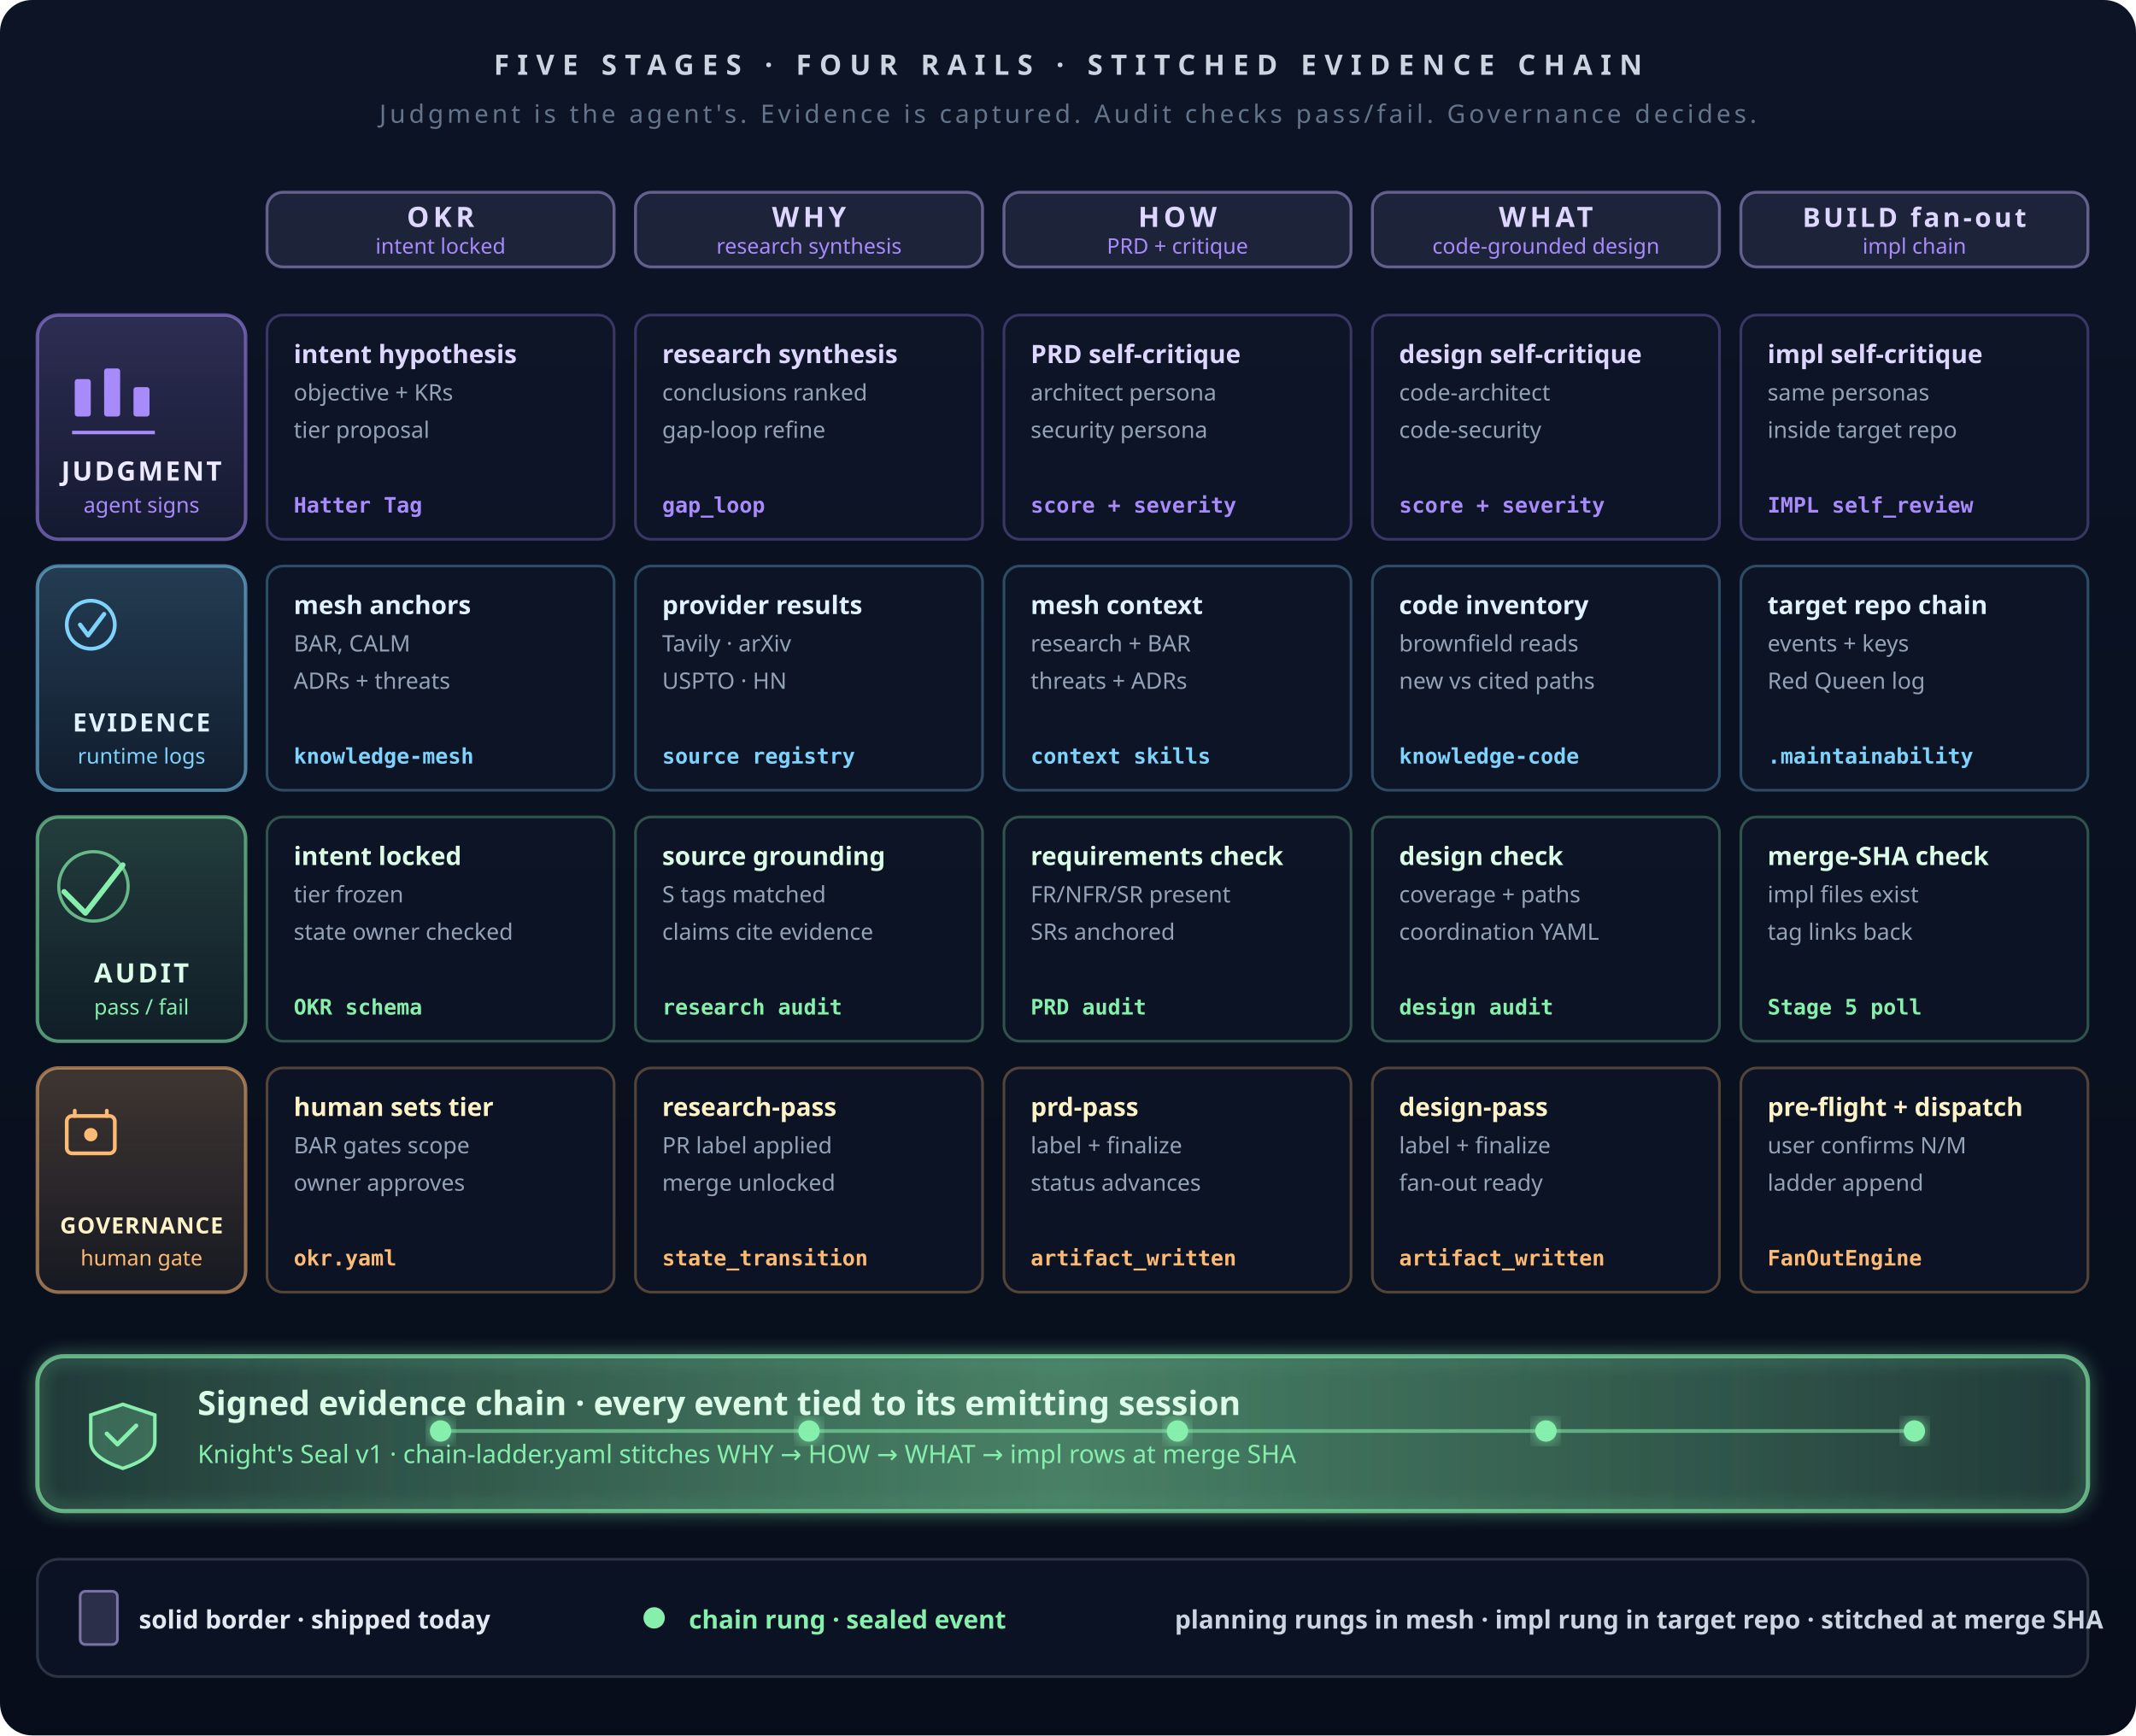
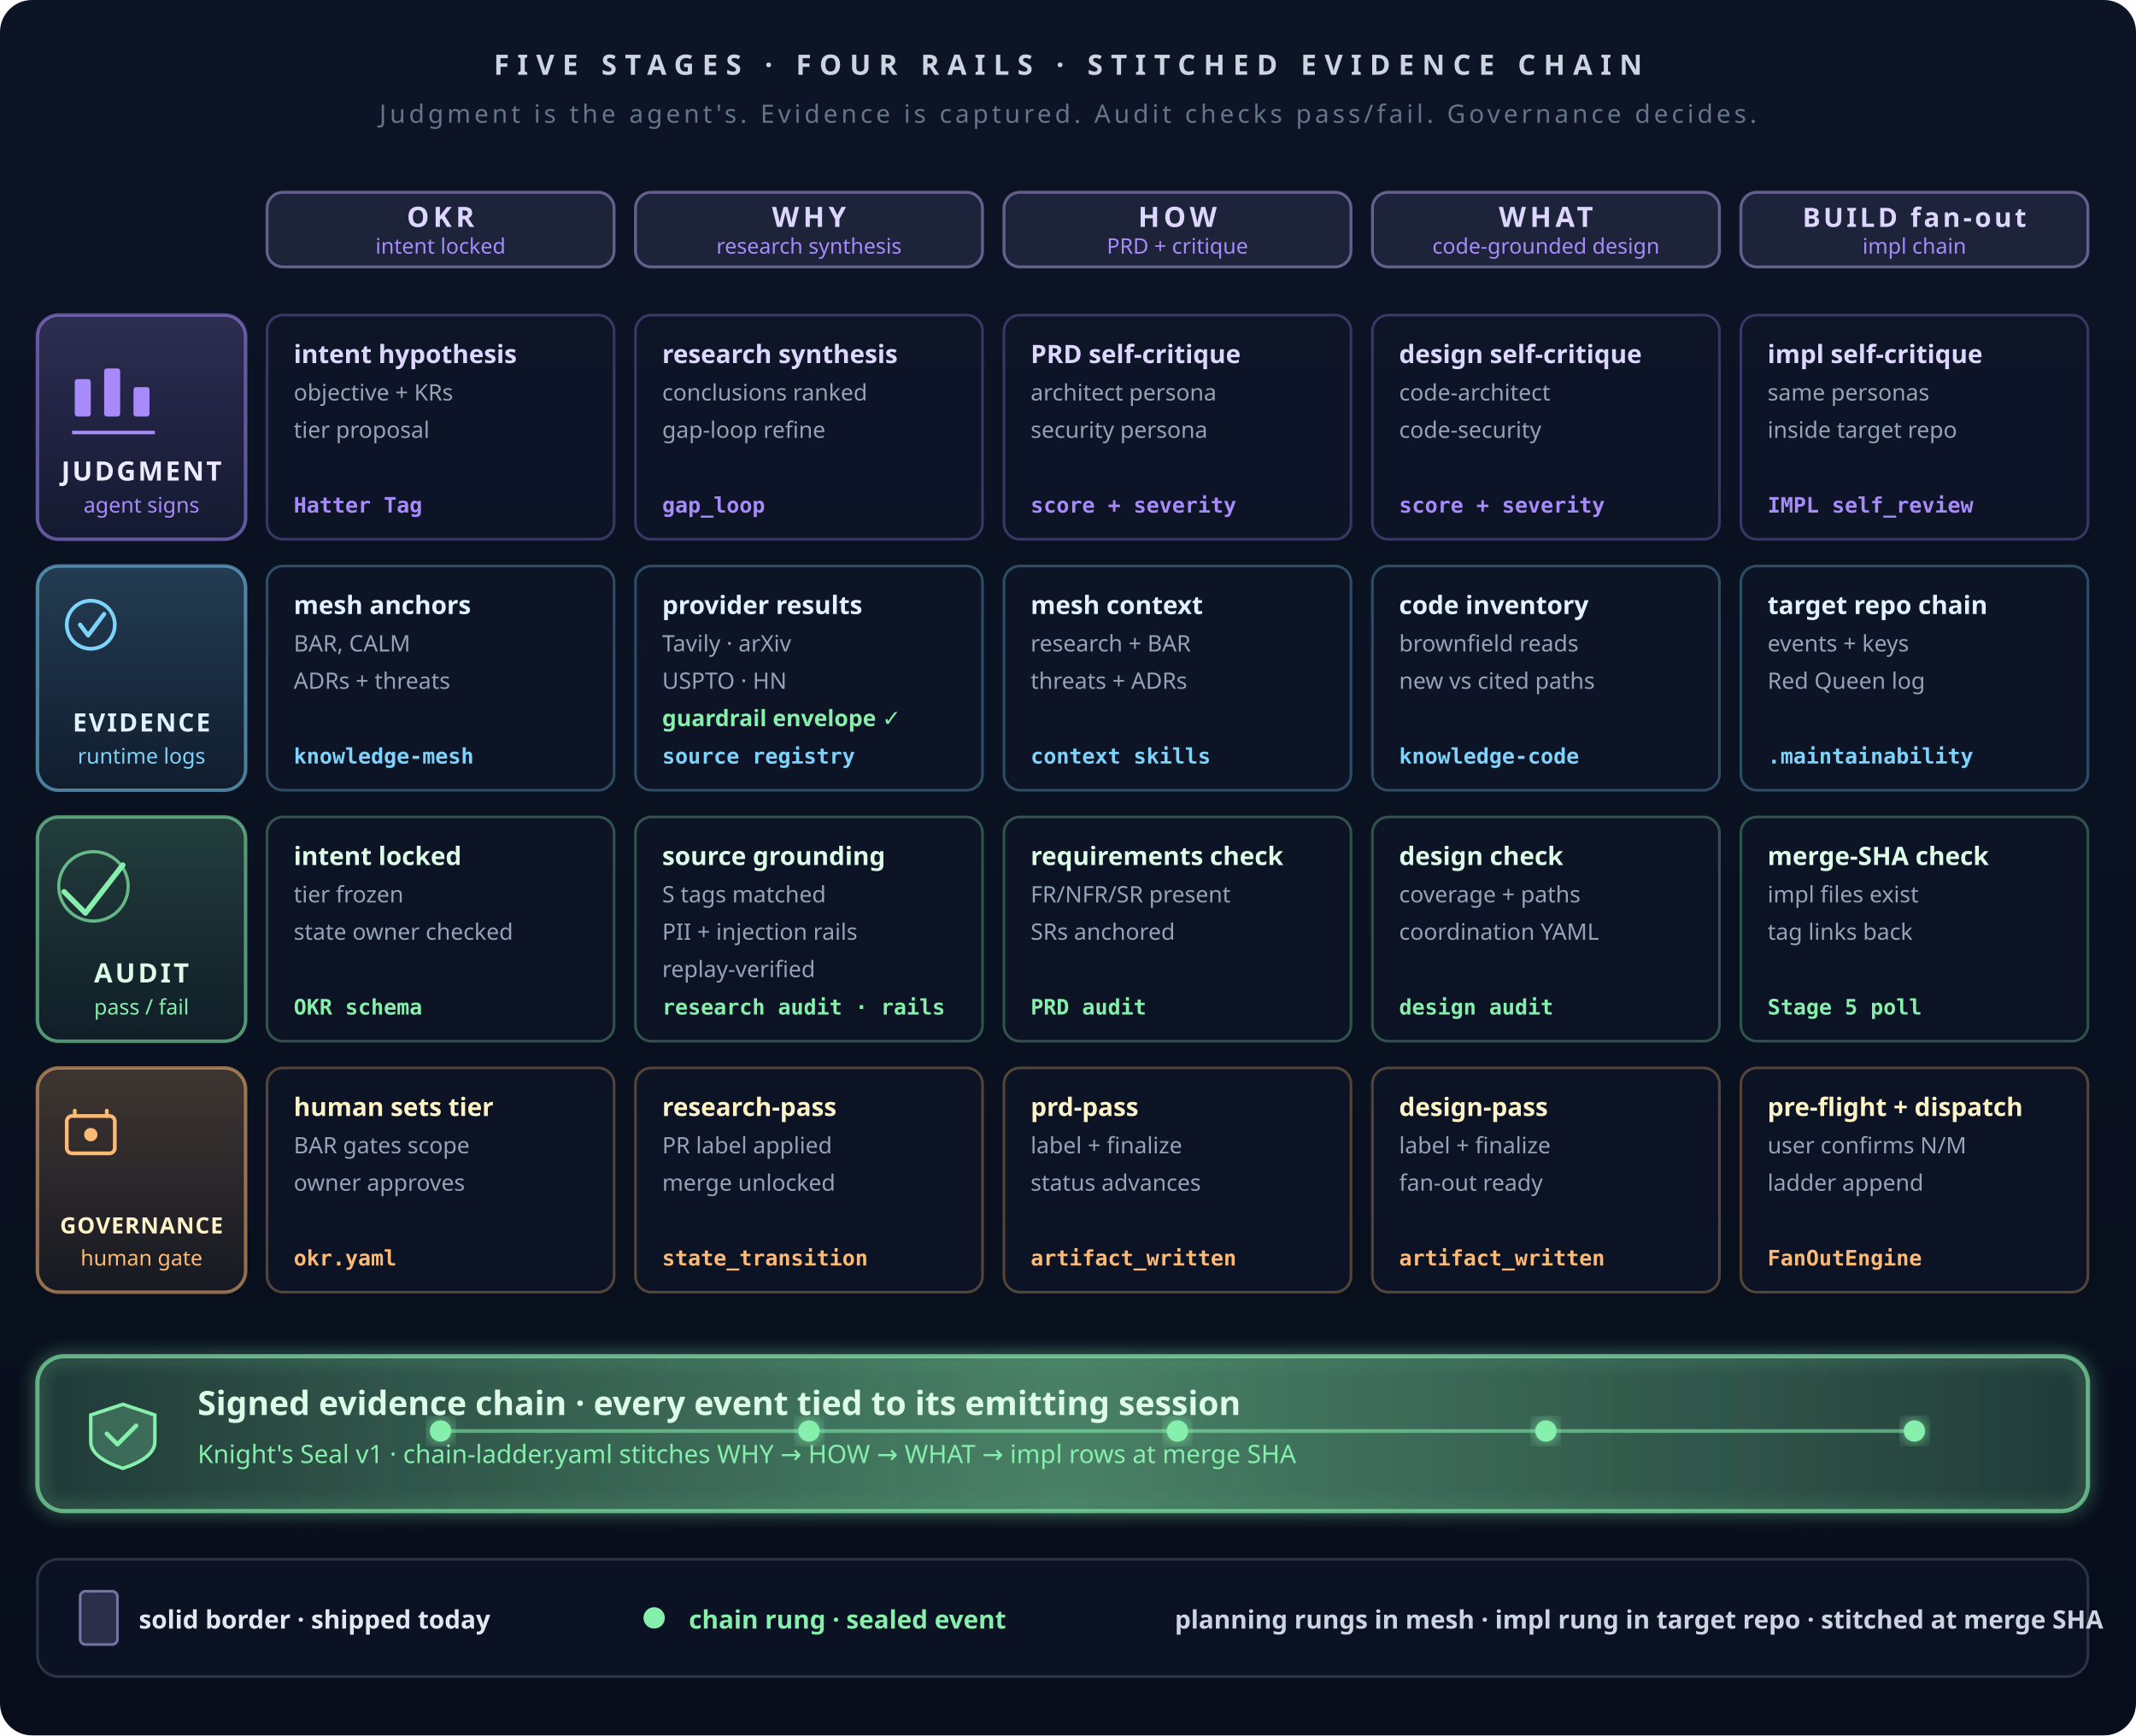
<svg xmlns="http://www.w3.org/2000/svg" viewBox="0 0 800 650" role="img" aria-label="The governed SDLC rail map. Five lifecycle stages: OKR, WHY, HOW, WHAT, and BUILD fan-out, all shipped. Each carries four parallel rails: agent judgment, evidence capture, deterministic audit, and human governance. The planning chain lives in the mesh; the implementation chain lives in each target repo; the two are stitched at the merge commit SHA.">
  <defs>
    <linearGradient id="railBg" x1="0" y1="0" x2="0" y2="1">
      <stop offset="0%" stop-color="#0c1426" />
      <stop offset="100%" stop-color="#070d1a" />
    </linearGradient>
    <linearGradient id="railJudgment" x1="0" y1="0" x2="0" y2="1">
      <stop offset="0%" stop-color="rgba(167,139,250,0.22)" />
      <stop offset="100%" stop-color="rgba(167,139,250,0.06)" />
    </linearGradient>
    <linearGradient id="railEvidence" x1="0" y1="0" x2="0" y2="1">
      <stop offset="0%" stop-color="rgba(125,211,252,0.22)" />
      <stop offset="100%" stop-color="rgba(125,211,252,0.06)" />
    </linearGradient>
    <linearGradient id="railAudit" x1="0" y1="0" x2="0" y2="1">
      <stop offset="0%" stop-color="rgba(134,239,172,0.20)" />
      <stop offset="100%" stop-color="rgba(134,239,172,0.06)" />
    </linearGradient>
    <linearGradient id="railGovernance" x1="0" y1="0" x2="0" y2="1">
      <stop offset="0%" stop-color="rgba(253,186,116,0.22)" />
      <stop offset="100%" stop-color="rgba(253,186,116,0.06)" />
    </linearGradient>
    <linearGradient id="railChain" x1="0" y1="0" x2="1" y2="0">
      <stop offset="0%" stop-color="rgba(134,239,172,0.10)" />
      <stop offset="50%" stop-color="rgba(134,239,172,0.30)" />
      <stop offset="100%" stop-color="rgba(134,239,172,0.10)" />
    </linearGradient>
    <filter id="railGlow" x="-20%" y="-20%" width="140%" height="140%">
      <feGaussianBlur stdDeviation="3" result="blur" />
      <feMerge>
        <feMergeNode in="blur" />
        <feMergeNode in="SourceGraphic" />
      </feMerge>
    </filter>
  </defs>
  <rect x="0" y="0" width="800" height="650" rx="12" fill="url(#railBg)" />
  <text x="400" y="28" text-anchor="middle" fill="#cbd5e1" font-size="10.5" font-weight="700" letter-spacing="3" font-family="system-ui, sans-serif">FIVE STAGES · FOUR RAILS · STITCHED EVIDENCE CHAIN</text>
  <text x="400" y="46" text-anchor="middle" fill="#64748b" font-size="9.5" letter-spacing="1.3" font-family="system-ui, sans-serif">Judgment is the agent's. Evidence is captured. Audit checks pass/fail. Governance decides.</text>
  <g transform="translate(0,72)">
    <rect x="100" y="0" width="130" height="28" rx="6" fill="rgba(196,181,253,0.10)" stroke="rgba(196,181,253,0.45)" stroke-width="1.1" />
    <text x="165" y="13" text-anchor="middle" fill="#ddd6fe" font-size="10.5" font-weight="700" letter-spacing="1.5" font-family="system-ui, sans-serif">OKR</text>
    <text x="165" y="23" text-anchor="middle" fill="#a78bfa" font-size="8" font-family="system-ui, sans-serif">intent locked</text>
    <rect x="238" y="0" width="130" height="28" rx="6" fill="rgba(196,181,253,0.10)" stroke="rgba(196,181,253,0.45)" stroke-width="1.1" />
    <text x="303" y="13" text-anchor="middle" fill="#ddd6fe" font-size="10.5" font-weight="700" letter-spacing="1.5" font-family="system-ui, sans-serif">WHY</text>
    <text x="303" y="23" text-anchor="middle" fill="#a78bfa" font-size="8" font-family="system-ui, sans-serif">research synthesis</text>
    <rect x="376" y="0" width="130" height="28" rx="6" fill="rgba(196,181,253,0.10)" stroke="rgba(196,181,253,0.45)" stroke-width="1.1" />
    <text x="441" y="13" text-anchor="middle" fill="#ddd6fe" font-size="10.5" font-weight="700" letter-spacing="1.5" font-family="system-ui, sans-serif">HOW</text>
    <text x="441" y="23" text-anchor="middle" fill="#a78bfa" font-size="8" font-family="system-ui, sans-serif">PRD + critique</text>
    <rect x="514" y="0" width="130" height="28" rx="6" fill="rgba(196,181,253,0.10)" stroke="rgba(196,181,253,0.45)" stroke-width="1.1" />
    <text x="579" y="13" text-anchor="middle" fill="#ddd6fe" font-size="10.5" font-weight="700" letter-spacing="1.5" font-family="system-ui, sans-serif">WHAT</text>
    <text x="579" y="23" text-anchor="middle" fill="#a78bfa" font-size="8" font-family="system-ui, sans-serif">code-grounded design</text>
    <rect x="652" y="0" width="130" height="28" rx="6" fill="rgba(196,181,253,0.10)" stroke="rgba(196,181,253,0.45)" stroke-width="1.1" />
    <text x="717" y="13" text-anchor="middle" fill="#ddd6fe" font-size="10" font-weight="700" letter-spacing="1.1" font-family="system-ui, sans-serif">BUILD fan-out</text>
    <text x="717" y="23" text-anchor="middle" fill="#a78bfa" font-size="8" font-family="system-ui, sans-serif">impl chain</text>
  </g>
  <g transform="translate(0,118)">
    <rect x="14" y="0" width="78" height="84" rx="8" fill="url(#railJudgment)" stroke="rgba(167,139,250,0.55)" stroke-width="1.3" />
    <g transform="translate(28,18)">
      <rect x="0" y="6" width="6" height="14" rx="1" fill="#a78bfa" />
      <rect x="11" y="2" width="6" height="18" rx="1" fill="#a78bfa" />
      <rect x="22" y="9" width="6" height="11" rx="1" fill="#a78bfa" />
      <path d="M -1 26 L 30 26" stroke="#a78bfa" stroke-width="1.3" />
    </g>
    <text x="53" y="62" text-anchor="middle" fill="#ede9fe" font-size="10" font-weight="700" letter-spacing="0.8" font-family="system-ui, sans-serif">JUDGMENT</text>
    <text x="53" y="74" text-anchor="middle" fill="#a78bfa" font-size="8" font-family="system-ui, sans-serif">agent signs</text>
    <rect x="100" y="0" width="130" height="84" rx="6" fill="rgba(15,23,42,0.55)" stroke="rgba(167,139,250,0.30)" stroke-width="1" />
    <text x="110" y="18" fill="#ddd6fe" font-size="9.5" font-weight="700" font-family="system-ui, sans-serif">intent hypothesis</text>
    <text x="110" y="32" fill="#94a3b8" font-size="8.5" font-family="system-ui, sans-serif">objective + KRs</text>
    <text x="110" y="46" fill="#94a3b8" font-size="8.5" font-family="system-ui, sans-serif">tier proposal</text>
    <text x="110" y="74" fill="#a78bfa" font-size="8" font-weight="600" font-family="ui-monospace, Menlo, monospace">Hatter Tag</text>
    <rect x="238" y="0" width="130" height="84" rx="6" fill="rgba(15,23,42,0.55)" stroke="rgba(167,139,250,0.30)" stroke-width="1" />
    <text x="248" y="18" fill="#ddd6fe" font-size="9.5" font-weight="700" font-family="system-ui, sans-serif">research synthesis</text>
    <text x="248" y="32" fill="#94a3b8" font-size="8.5" font-family="system-ui, sans-serif">conclusions ranked</text>
    <text x="248" y="46" fill="#94a3b8" font-size="8.5" font-family="system-ui, sans-serif">gap-loop refine</text>
    <text x="248" y="74" fill="#a78bfa" font-size="8" font-weight="600" font-family="ui-monospace, Menlo, monospace">gap_loop</text>
    <rect x="376" y="0" width="130" height="84" rx="6" fill="rgba(15,23,42,0.55)" stroke="rgba(167,139,250,0.30)" stroke-width="1" />
    <text x="386" y="18" fill="#ddd6fe" font-size="9.5" font-weight="700" font-family="system-ui, sans-serif">PRD self-critique</text>
    <text x="386" y="32" fill="#94a3b8" font-size="8.5" font-family="system-ui, sans-serif">architect persona</text>
    <text x="386" y="46" fill="#94a3b8" font-size="8.5" font-family="system-ui, sans-serif">security persona</text>
    <text x="386" y="74" fill="#a78bfa" font-size="8" font-weight="600" font-family="ui-monospace, Menlo, monospace">score + severity</text>
    <rect x="514" y="0" width="130" height="84" rx="6" fill="rgba(15,23,42,0.55)" stroke="rgba(167,139,250,0.30)" stroke-width="1" />
    <text x="524" y="18" fill="#ddd6fe" font-size="9.5" font-weight="700" font-family="system-ui, sans-serif">design self-critique</text>
    <text x="524" y="32" fill="#94a3b8" font-size="8.5" font-family="system-ui, sans-serif">code-architect</text>
    <text x="524" y="46" fill="#94a3b8" font-size="8.5" font-family="system-ui, sans-serif">code-security</text>
    <text x="524" y="74" fill="#a78bfa" font-size="8" font-weight="600" font-family="ui-monospace, Menlo, monospace">score + severity</text>
    <rect x="652" y="0" width="130" height="84" rx="6" fill="rgba(15,23,42,0.55)" stroke="rgba(167,139,250,0.30)" stroke-width="1" />
    <text x="662" y="18" fill="#ddd6fe" font-size="9.5" font-weight="700" font-family="system-ui, sans-serif">impl self-critique</text>
    <text x="662" y="32" fill="#94a3b8" font-size="8.5" font-family="system-ui, sans-serif">same personas</text>
    <text x="662" y="46" fill="#94a3b8" font-size="8.5" font-family="system-ui, sans-serif">inside target repo</text>
    <text x="662" y="74" fill="#a78bfa" font-size="8" font-weight="600" font-family="ui-monospace, Menlo, monospace">IMPL self_review</text>
  </g>
  <g transform="translate(0,212)">
    <rect x="14" y="0" width="78" height="84" rx="8" fill="url(#railEvidence)" stroke="rgba(125,211,252,0.55)" stroke-width="1.3" />
    <g transform="translate(34,16)">
      <circle cx="0" cy="6" r="9" fill="none" stroke="#7dd3fc" stroke-width="1.4" />
      <path d="M -4 6 L -1 10 L 5 2" stroke="#7dd3fc" stroke-width="1.6" fill="none" stroke-linecap="round" stroke-linejoin="round" />
    </g>
    <text x="53" y="62" text-anchor="middle" fill="#e0f2fe" font-size="9.5" font-weight="700" letter-spacing="0.7" font-family="system-ui, sans-serif">EVIDENCE</text>
    <text x="53" y="74" text-anchor="middle" fill="#7dd3fc" font-size="8" font-family="system-ui, sans-serif">runtime logs</text>
    <rect x="100" y="0" width="130" height="84" rx="6" fill="rgba(15,23,42,0.55)" stroke="rgba(125,211,252,0.30)" stroke-width="1" />
    <text x="110" y="18" fill="#e0f2fe" font-size="9.5" font-weight="700" font-family="system-ui, sans-serif">mesh anchors</text>
    <text x="110" y="32" fill="#94a3b8" font-size="8.5" font-family="system-ui, sans-serif">BAR, CALM</text>
    <text x="110" y="46" fill="#94a3b8" font-size="8.5" font-family="system-ui, sans-serif">ADRs + threats</text>
    <text x="110" y="74" fill="#7dd3fc" font-size="8" font-weight="600" font-family="ui-monospace, Menlo, monospace">knowledge-mesh</text>
    <rect x="238" y="0" width="130" height="84" rx="6" fill="rgba(15,23,42,0.55)" stroke="rgba(125,211,252,0.30)" stroke-width="1" />
    <text x="248" y="18" fill="#e0f2fe" font-size="9.5" font-weight="700" font-family="system-ui, sans-serif">provider results</text>
    <text x="248" y="32" fill="#94a3b8" font-size="8.5" font-family="system-ui, sans-serif">Tavily · arXiv</text>
    <text x="248" y="46" fill="#94a3b8" font-size="8.5" font-family="system-ui, sans-serif">USPTO · HN</text>
+     <text x="248" y="60" fill="#86efac" font-size="8.5" font-weight="600" font-family="system-ui, sans-serif">guardrail envelope ✓</text>
    <text x="248" y="74" fill="#7dd3fc" font-size="8" font-weight="600" font-family="ui-monospace, Menlo, monospace">source registry</text>
    <rect x="376" y="0" width="130" height="84" rx="6" fill="rgba(15,23,42,0.55)" stroke="rgba(125,211,252,0.30)" stroke-width="1" />
    <text x="386" y="18" fill="#e0f2fe" font-size="9.5" font-weight="700" font-family="system-ui, sans-serif">mesh context</text>
    <text x="386" y="32" fill="#94a3b8" font-size="8.5" font-family="system-ui, sans-serif">research + BAR</text>
    <text x="386" y="46" fill="#94a3b8" font-size="8.5" font-family="system-ui, sans-serif">threats + ADRs</text>
    <text x="386" y="74" fill="#7dd3fc" font-size="8" font-weight="600" font-family="ui-monospace, Menlo, monospace">context skills</text>
    <rect x="514" y="0" width="130" height="84" rx="6" fill="rgba(15,23,42,0.55)" stroke="rgba(125,211,252,0.30)" stroke-width="1" />
    <text x="524" y="18" fill="#e0f2fe" font-size="9.5" font-weight="700" font-family="system-ui, sans-serif">code inventory</text>
    <text x="524" y="32" fill="#94a3b8" font-size="8.5" font-family="system-ui, sans-serif">brownfield reads</text>
    <text x="524" y="46" fill="#94a3b8" font-size="8.5" font-family="system-ui, sans-serif">new vs cited paths</text>
    <text x="524" y="74" fill="#7dd3fc" font-size="8" font-weight="600" font-family="ui-monospace, Menlo, monospace">knowledge-code</text>
    <rect x="652" y="0" width="130" height="84" rx="6" fill="rgba(15,23,42,0.55)" stroke="rgba(125,211,252,0.30)" stroke-width="1" />
    <text x="662" y="18" fill="#e0f2fe" font-size="9.5" font-weight="700" font-family="system-ui, sans-serif">target repo chain</text>
    <text x="662" y="32" fill="#94a3b8" font-size="8.5" font-family="system-ui, sans-serif">events + keys</text>
    <text x="662" y="46" fill="#94a3b8" font-size="8.5" font-family="system-ui, sans-serif">Red Queen log</text>
    <text x="662" y="74" fill="#7dd3fc" font-size="8" font-weight="600" font-family="ui-monospace, Menlo, monospace">.maintainability</text>
  </g>
  <g transform="translate(0,306)">
    <rect x="14" y="0" width="78" height="84" rx="8" fill="url(#railAudit)" stroke="rgba(134,239,172,0.58)" stroke-width="1.3" />
    <g transform="translate(34,16)">
      <path d="M -10 12 L -2 20 L 12 2" stroke="#86efac" stroke-width="2" fill="none" stroke-linecap="round" stroke-linejoin="round" />
      <circle cx="1" cy="10" r="13" fill="none" stroke="#86efac" stroke-width="1.2" opacity="0.7" />
    </g>
    <text x="53" y="62" text-anchor="middle" fill="#dcfce7" font-size="10" font-weight="700" letter-spacing="1.0" font-family="system-ui, sans-serif">AUDIT</text>
    <text x="53" y="74" text-anchor="middle" fill="#86efac" font-size="8" font-family="system-ui, sans-serif">pass / fail</text>
    <rect x="100" y="0" width="130" height="84" rx="6" fill="rgba(15,23,42,0.55)" stroke="rgba(134,239,172,0.30)" stroke-width="1" />
    <text x="110" y="18" fill="#dcfce7" font-size="9.5" font-weight="700" font-family="system-ui, sans-serif">intent locked</text>
    <text x="110" y="32" fill="#94a3b8" font-size="8.5" font-family="system-ui, sans-serif">tier frozen</text>
    <text x="110" y="46" fill="#94a3b8" font-size="8.5" font-family="system-ui, sans-serif">state owner checked</text>
    <text x="110" y="74" fill="#86efac" font-size="8" font-weight="600" font-family="ui-monospace, Menlo, monospace">OKR schema</text>
    <rect x="238" y="0" width="130" height="84" rx="6" fill="rgba(15,23,42,0.55)" stroke="rgba(134,239,172,0.30)" stroke-width="1" />
    <text x="248" y="18" fill="#dcfce7" font-size="9.5" font-weight="700" font-family="system-ui, sans-serif">source grounding</text>
    <text x="248" y="32" fill="#94a3b8" font-size="8.5" font-family="system-ui, sans-serif">S tags matched</text>
-     <text x="248" y="46" fill="#94a3b8" font-size="8.5" font-family="system-ui, sans-serif">claims cite evidence</text>
-     <text x="248" y="74" fill="#86efac" font-size="8" font-weight="600" font-family="ui-monospace, Menlo, monospace">research audit</text>
+     <text x="248" y="46" fill="#94a3b8" font-size="8.5" font-family="system-ui, sans-serif">PII + injection rails</text>
+     <text x="248" y="60" fill="#94a3b8" font-size="8.5" font-family="system-ui, sans-serif">replay-verified</text>
+     <text x="248" y="74" fill="#86efac" font-size="8" font-weight="600" font-family="ui-monospace, Menlo, monospace">research audit · rails</text>
    <rect x="376" y="0" width="130" height="84" rx="6" fill="rgba(15,23,42,0.55)" stroke="rgba(134,239,172,0.30)" stroke-width="1" />
    <text x="386" y="18" fill="#dcfce7" font-size="9.5" font-weight="700" font-family="system-ui, sans-serif">requirements check</text>
    <text x="386" y="32" fill="#94a3b8" font-size="8.5" font-family="system-ui, sans-serif">FR/NFR/SR present</text>
    <text x="386" y="46" fill="#94a3b8" font-size="8.5" font-family="system-ui, sans-serif">SRs anchored</text>
    <text x="386" y="74" fill="#86efac" font-size="8" font-weight="600" font-family="ui-monospace, Menlo, monospace">PRD audit</text>
    <rect x="514" y="0" width="130" height="84" rx="6" fill="rgba(15,23,42,0.55)" stroke="rgba(134,239,172,0.30)" stroke-width="1" />
    <text x="524" y="18" fill="#dcfce7" font-size="9.5" font-weight="700" font-family="system-ui, sans-serif">design check</text>
    <text x="524" y="32" fill="#94a3b8" font-size="8.5" font-family="system-ui, sans-serif">coverage + paths</text>
    <text x="524" y="46" fill="#94a3b8" font-size="8.5" font-family="system-ui, sans-serif">coordination YAML</text>
    <text x="524" y="74" fill="#86efac" font-size="8" font-weight="600" font-family="ui-monospace, Menlo, monospace">design audit</text>
    <rect x="652" y="0" width="130" height="84" rx="6" fill="rgba(15,23,42,0.55)" stroke="rgba(134,239,172,0.30)" stroke-width="1" />
    <text x="662" y="18" fill="#dcfce7" font-size="9.5" font-weight="700" font-family="system-ui, sans-serif">merge-SHA check</text>
    <text x="662" y="32" fill="#94a3b8" font-size="8.5" font-family="system-ui, sans-serif">impl files exist</text>
    <text x="662" y="46" fill="#94a3b8" font-size="8.5" font-family="system-ui, sans-serif">tag links back</text>
    <text x="662" y="74" fill="#86efac" font-size="8" font-weight="600" font-family="ui-monospace, Menlo, monospace">Stage 5 poll</text>
  </g>
  <g transform="translate(0,400)">
    <rect x="14" y="0" width="78" height="84" rx="8" fill="url(#railGovernance)" stroke="rgba(253,186,116,0.55)" stroke-width="1.3" />
    <g transform="translate(34,16)">
      <rect x="-9" y="2" width="18" height="14" rx="2" fill="none" stroke="#fdba74" stroke-width="1.4" />
      <path d="M -6 0 L -6 2 M 6 0 L 6 2" stroke="#fdba74" stroke-width="1.4" stroke-linecap="round" />
      <circle cx="0" cy="9" r="2.5" fill="#fdba74" />
    </g>
    <text x="53" y="62" text-anchor="middle" fill="#fef3c7" font-size="8.4" font-weight="700" letter-spacing="0.35" font-family="system-ui, sans-serif">GOVERNANCE</text>
    <text x="53" y="74" text-anchor="middle" fill="#fdba74" font-size="8" font-family="system-ui, sans-serif">human gate</text>
    <rect x="100" y="0" width="130" height="84" rx="6" fill="rgba(15,23,42,0.55)" stroke="rgba(253,186,116,0.30)" stroke-width="1" />
    <text x="110" y="18" fill="#fef3c7" font-size="9.5" font-weight="700" font-family="system-ui, sans-serif">human sets tier</text>
    <text x="110" y="32" fill="#94a3b8" font-size="8.5" font-family="system-ui, sans-serif">BAR gates scope</text>
    <text x="110" y="46" fill="#94a3b8" font-size="8.5" font-family="system-ui, sans-serif">owner approves</text>
    <text x="110" y="74" fill="#fdba74" font-size="8" font-weight="600" font-family="ui-monospace, Menlo, monospace">okr.yaml</text>
    <rect x="238" y="0" width="130" height="84" rx="6" fill="rgba(15,23,42,0.55)" stroke="rgba(253,186,116,0.30)" stroke-width="1" />
    <text x="248" y="18" fill="#fef3c7" font-size="9.5" font-weight="700" font-family="system-ui, sans-serif">research-pass</text>
    <text x="248" y="32" fill="#94a3b8" font-size="8.5" font-family="system-ui, sans-serif">PR label applied</text>
    <text x="248" y="46" fill="#94a3b8" font-size="8.5" font-family="system-ui, sans-serif">merge unlocked</text>
    <text x="248" y="74" fill="#fdba74" font-size="8" font-weight="600" font-family="ui-monospace, Menlo, monospace">state_transition</text>
    <rect x="376" y="0" width="130" height="84" rx="6" fill="rgba(15,23,42,0.55)" stroke="rgba(253,186,116,0.30)" stroke-width="1" />
    <text x="386" y="18" fill="#fef3c7" font-size="9.5" font-weight="700" font-family="system-ui, sans-serif">prd-pass</text>
    <text x="386" y="32" fill="#94a3b8" font-size="8.5" font-family="system-ui, sans-serif">label + finalize</text>
    <text x="386" y="46" fill="#94a3b8" font-size="8.5" font-family="system-ui, sans-serif">status advances</text>
    <text x="386" y="74" fill="#fdba74" font-size="8" font-weight="600" font-family="ui-monospace, Menlo, monospace">artifact_written</text>
    <rect x="514" y="0" width="130" height="84" rx="6" fill="rgba(15,23,42,0.55)" stroke="rgba(253,186,116,0.30)" stroke-width="1" />
    <text x="524" y="18" fill="#fef3c7" font-size="9.5" font-weight="700" font-family="system-ui, sans-serif">design-pass</text>
    <text x="524" y="32" fill="#94a3b8" font-size="8.5" font-family="system-ui, sans-serif">label + finalize</text>
    <text x="524" y="46" fill="#94a3b8" font-size="8.5" font-family="system-ui, sans-serif">fan-out ready</text>
    <text x="524" y="74" fill="#fdba74" font-size="8" font-weight="600" font-family="ui-monospace, Menlo, monospace">artifact_written</text>
    <rect x="652" y="0" width="130" height="84" rx="6" fill="rgba(15,23,42,0.55)" stroke="rgba(253,186,116,0.30)" stroke-width="1" />
    <text x="662" y="18" fill="#fef3c7" font-size="9.5" font-weight="700" font-family="system-ui, sans-serif">pre-flight + dispatch</text>
    <text x="662" y="32" fill="#94a3b8" font-size="8.5" font-family="system-ui, sans-serif">user confirms N/M</text>
    <text x="662" y="46" fill="#94a3b8" font-size="8.5" font-family="system-ui, sans-serif">ladder append</text>
    <text x="662" y="74" fill="#fdba74" font-size="8" font-weight="600" font-family="ui-monospace, Menlo, monospace">FanOutEngine</text>
  </g>
  <g transform="translate(0,502)">
    <rect x="14" y="6" width="768" height="58" rx="10" fill="url(#railChain)" stroke="rgba(134,239,172,0.65)" stroke-width="1.6" filter="url(#railGlow)" />
    <g transform="translate(30,20)">
      <path d="M 16 4 L 28 8 L 28 18 Q 28 24 16 28 Q 4 24 4 18 L 4 8 Z" fill="rgba(134,239,172,0.25)" stroke="#86efac" stroke-width="1.3" />
      <path d="M 10 15 L 14 19 L 21 12" stroke="#86efac" stroke-width="1.6" fill="none" stroke-linecap="round" stroke-linejoin="round" />
    </g>
    <text x="74" y="28" fill="#dcfce7" font-size="12.5" font-weight="700" font-family="system-ui, sans-serif">Signed evidence chain · every event tied to its emitting session</text>
    <text x="74" y="46" fill="#86efac" font-size="9.5" font-family="system-ui, sans-serif">Knight's Seal v1 · chain-ladder.yaml stitches WHY → HOW → WHAT → impl rows at merge SHA</text>
    <circle cx="165" cy="34" r="4" fill="#86efac" filter="url(#railGlow)" />
    <circle cx="303" cy="34" r="4" fill="#86efac" filter="url(#railGlow)" />
    <circle cx="441" cy="34" r="4" fill="#86efac" filter="url(#railGlow)" />
    <circle cx="579" cy="34" r="4" fill="#86efac" filter="url(#railGlow)" />
    <circle cx="717" cy="34" r="4" fill="#86efac" filter="url(#railGlow)" />
    <path d="M 165 34 L 303 34 M 303 34 L 441 34 M 441 34 L 579 34 M 579 34 L 717 34" stroke="rgba(134,239,172,0.55)" stroke-width="1.4" />
  </g>
  <g transform="translate(0,584)">
    <rect x="14" y="0" width="768" height="44" rx="8" fill="rgba(15,23,42,0.55)" stroke="rgba(148,163,184,0.25)" stroke-width="1" />
    <g transform="translate(30,12)">
      <rect x="0" y="0" width="14" height="20" rx="2" fill="rgba(196,181,253,0.18)" stroke="rgba(196,181,253,0.55)" stroke-width="1" />
      <text x="22" y="14" fill="#e2e8f0" font-size="9.5" font-weight="600" font-family="system-ui, sans-serif">solid border · shipped today</text>
    </g>
    <g transform="translate(238,12)">
      <circle cx="7" cy="10" r="4" fill="#86efac" />
      <text x="20" y="14" fill="#86efac" font-size="9.5" font-weight="600" font-family="system-ui, sans-serif">chain rung · sealed event</text>
    </g>
    <g transform="translate(440,12)">
      <text x="0" y="14" fill="#cbd5e1" font-size="9.5" font-weight="600" font-family="system-ui, sans-serif">planning rungs in mesh · impl rung in target repo · stitched at merge SHA</text>
    </g>
  </g>
</svg>
